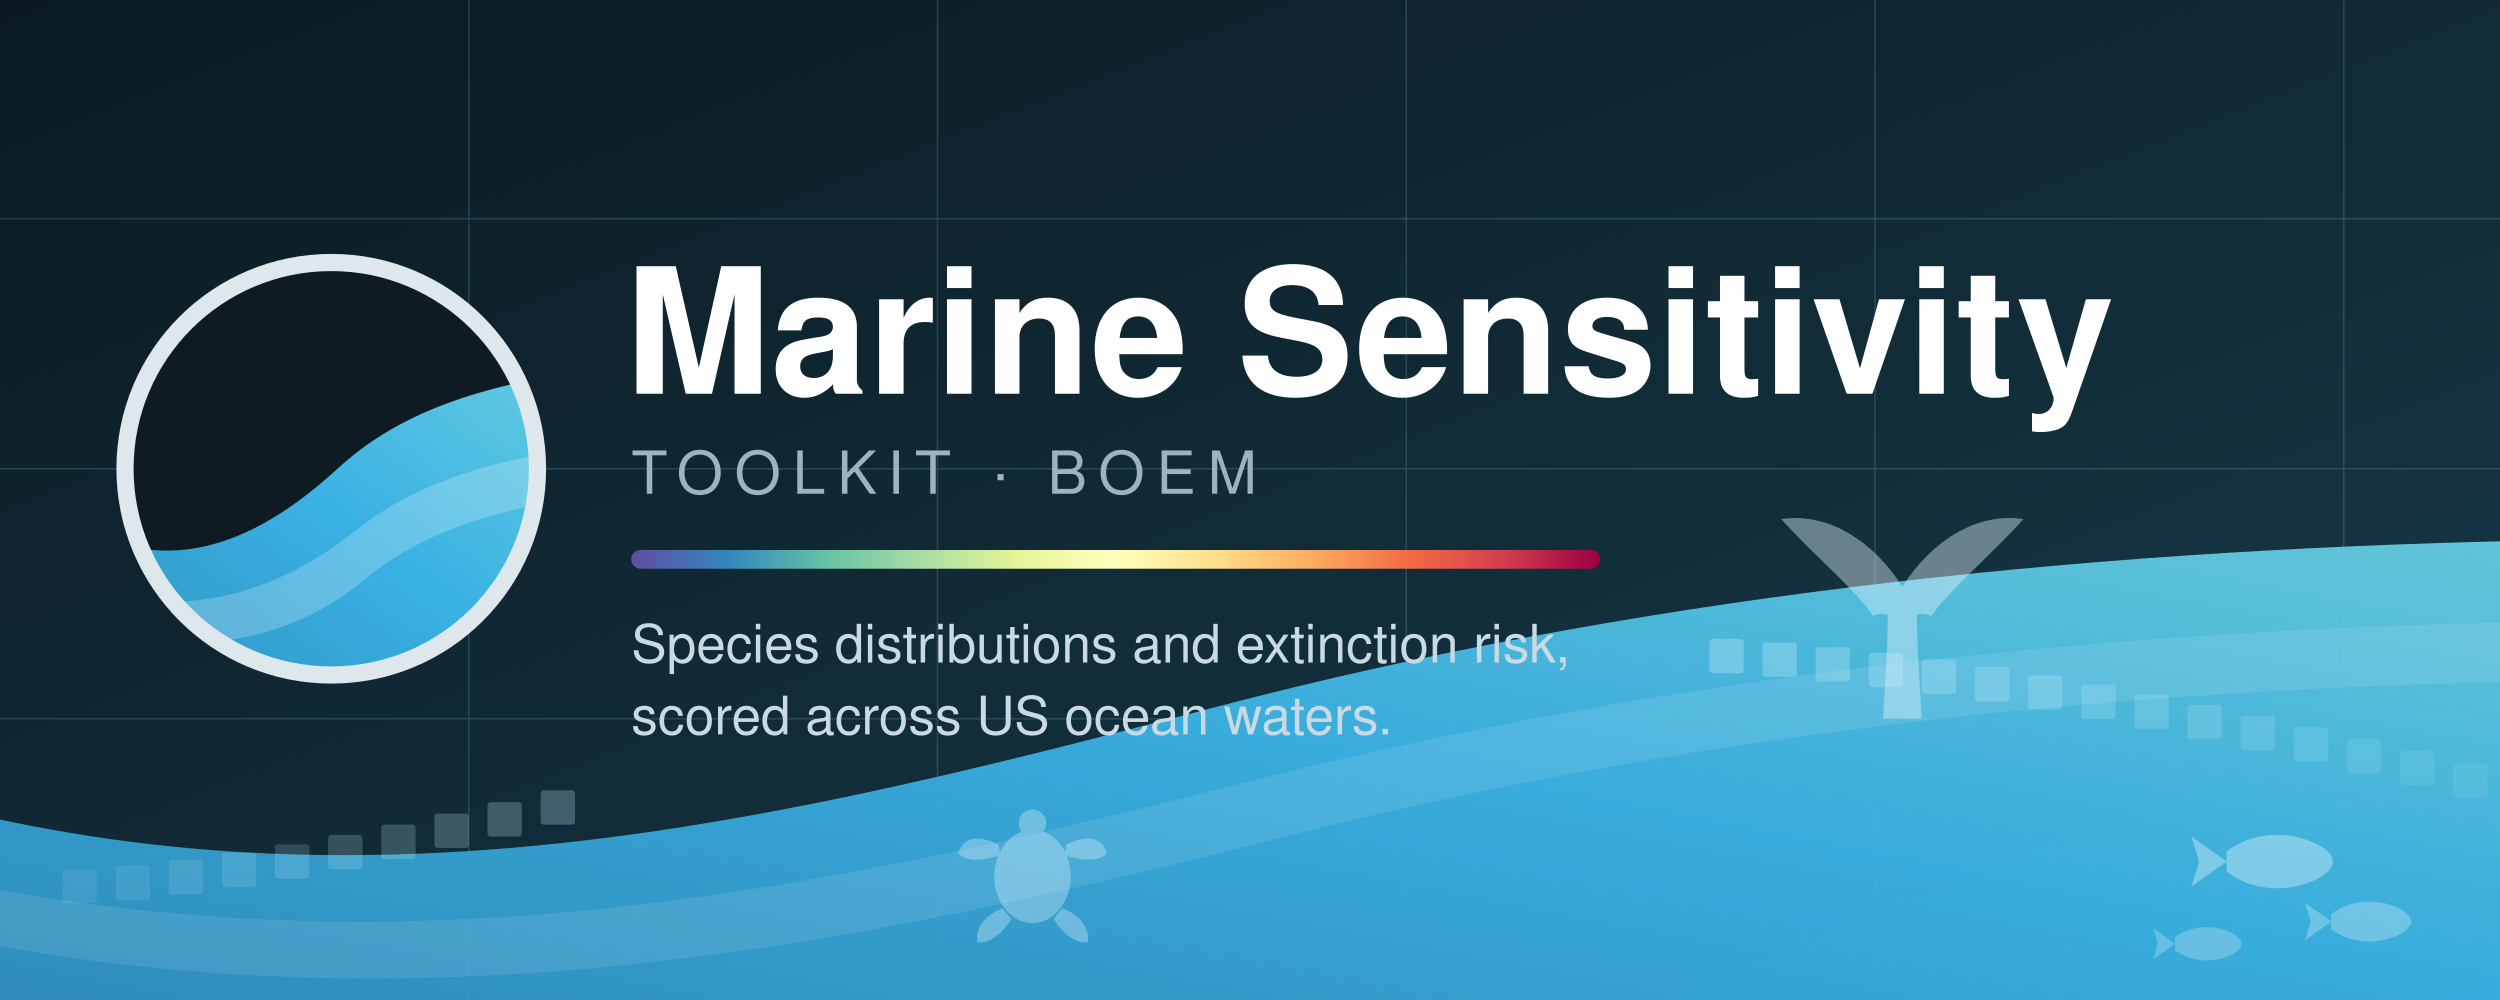
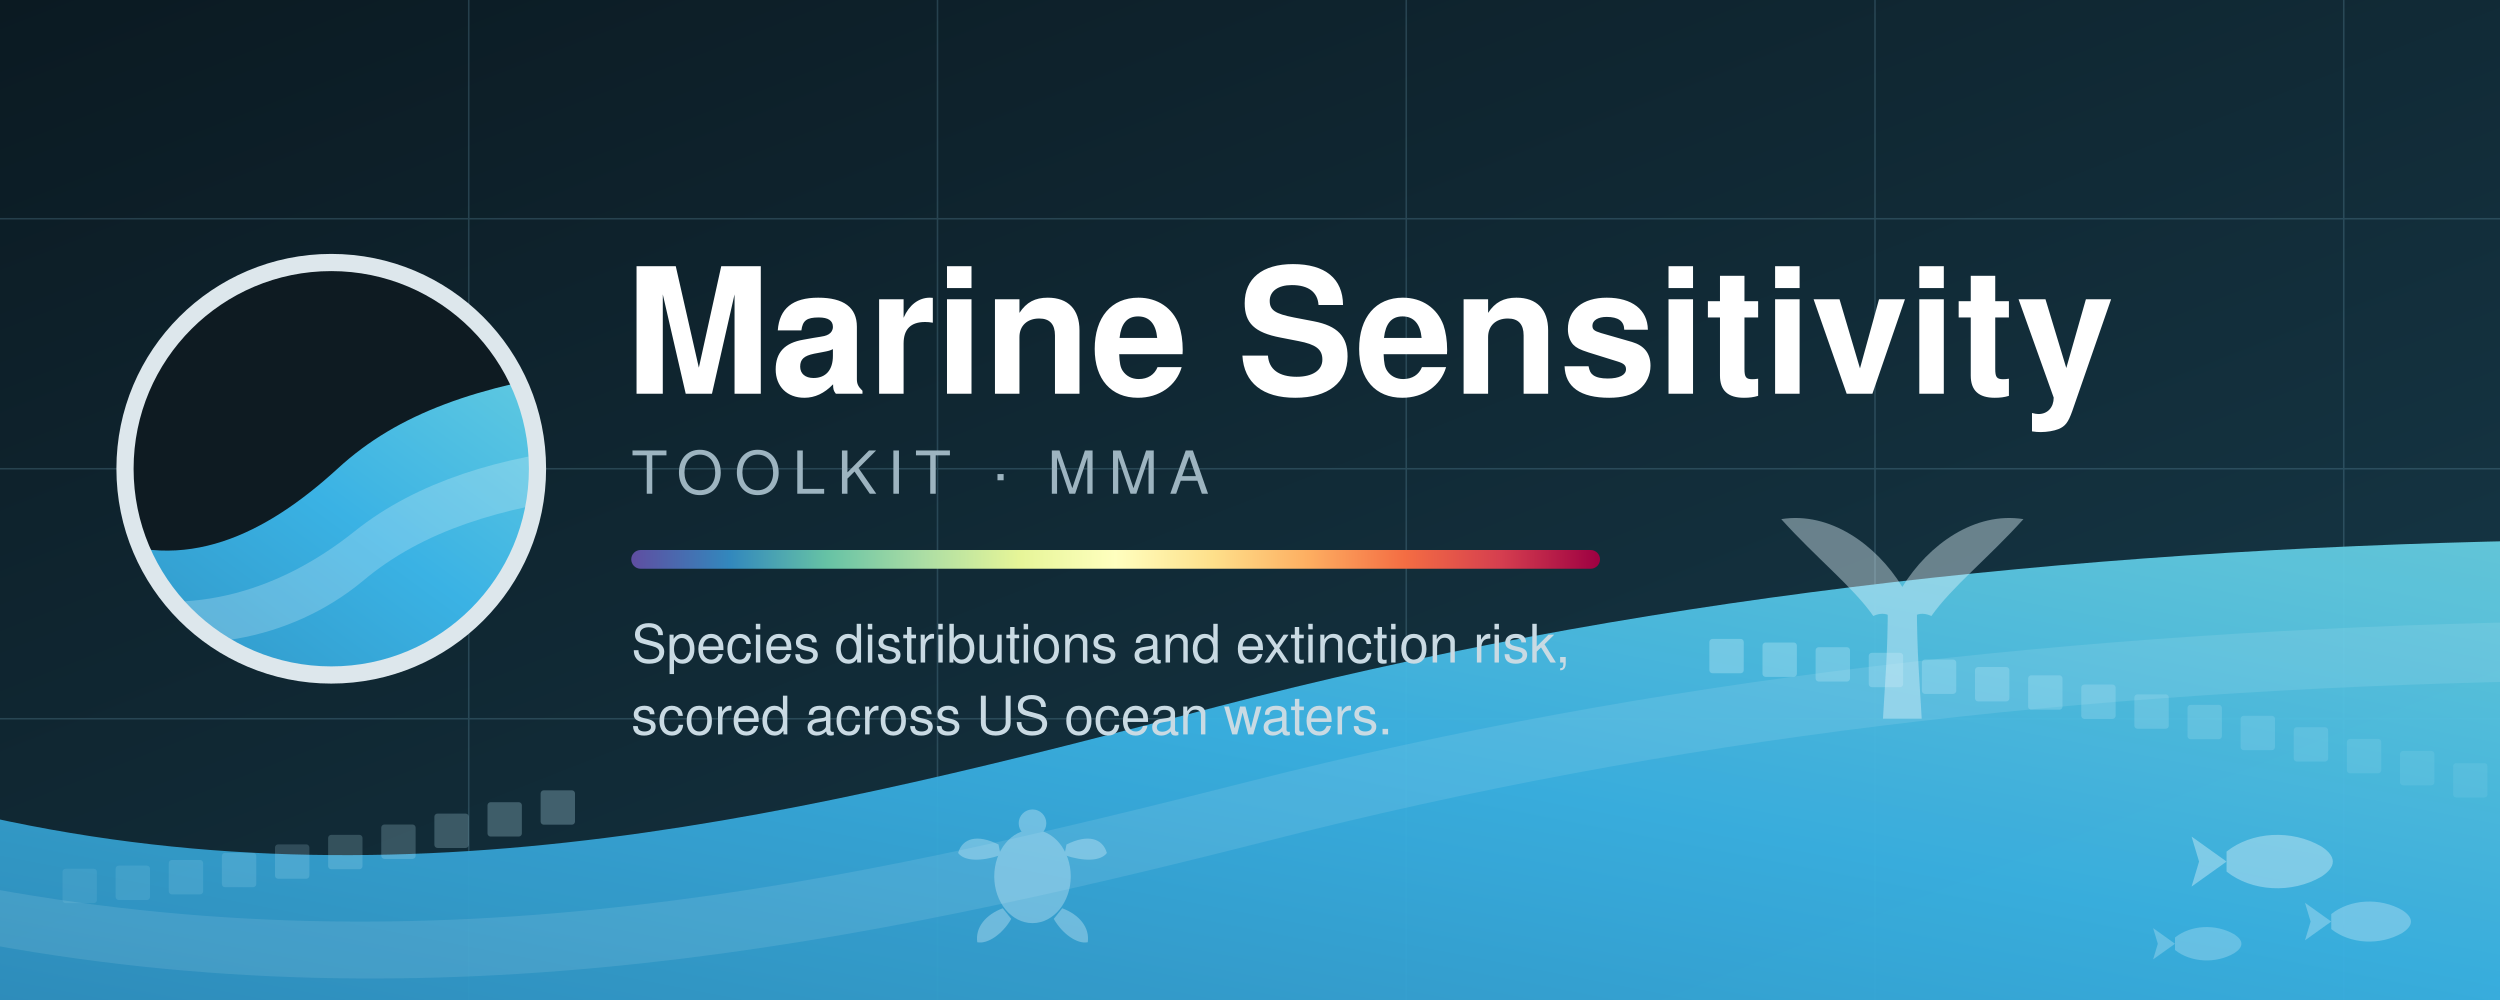
<svg xmlns="http://www.w3.org/2000/svg" viewBox="0 0 1600 640" width="1600" height="640" role="img" aria-label="Marine Sensitivity Toolkit">
  <defs>
    <linearGradient id="deep" x1="0" y1="0" x2="1" y2="1">
      <stop offset="0" stop-color="#0B1A22" />
      <stop offset="1" stop-color="#173B4B" />
    </linearGradient>
    <linearGradient id="sea" x1="0" y1="1" x2="1" y2="0">
      <stop offset="0" stop-color="#2E8FBE" />
      <stop offset="0.55" stop-color="#3AB2E4" />
      <stop offset="1" stop-color="#66CDE0" />
    </linearGradient>
    <linearGradient id="spectral" x1="0" y1="0" x2="1" y2="0">
      <stop offset="0.000" stop-color="#5E4FA2" />
      <stop offset="0.100" stop-color="#3288BD" />
      <stop offset="0.200" stop-color="#66C2A5" />
      <stop offset="0.300" stop-color="#ABDDA4" />
      <stop offset="0.400" stop-color="#E6F598" />
      <stop offset="0.500" stop-color="#FFFFBF" />
      <stop offset="0.600" stop-color="#FEE08B" />
      <stop offset="0.700" stop-color="#FDAE61" />
      <stop offset="0.800" stop-color="#F46D43" />
      <stop offset="0.900" stop-color="#D53E4F" />
      <stop offset="1.000" stop-color="#9E0142" />
    </linearGradient>
    <clipPath id="disc">
      <circle cx="212" cy="300" r="132" />
    </clipPath>
    <clipPath id="frame">
      <rect x="0" y="0" width="1600" height="640" />
    </clipPath>
  </defs>
  <rect width="1600" height="640" fill="url(#deep)" />
  <g clip-path="url(#frame)" stroke="#7FB6CC" stroke-width="1" opacity="0.22">
    <path d="M0,140 H1600 M0,300 H1600 M0,460 H1600" />
    <path d="M300,0 V640 M600,0 V640 M900,0 V640 M1200,0 V640 M1500,0 V640" />
  </g>
  <g clip-path="url(#frame)">
    <path fill="url(#sea)" opacity="0.95" d="M-20,520 C 260,586 520,520 780,452 C 1040,384 1320,352 1620,346 L1620,660 L-20,660 Z" />
    <path fill="#FFFFFF" opacity="0.10" d="M-20,566 C 280,624 540,566 800,500 C 1060,434 1330,404 1620,398 L1620,436              C 1330,442 1070,472 812,538 C 552,604 280,660 -20,602 Z" />
    <rect x="40.0" y="556.0" width="22" height="22" rx="2" fill="#BFEAF7" opacity="0.10" />
    <rect x="74.0" y="554.0" width="22" height="22" rx="2" fill="#BFEAF7" opacity="0.12" />
    <rect x="108.0" y="550.4" width="22" height="22" rx="2" fill="#BFEAF7" opacity="0.14" />
    <rect x="142.0" y="545.8" width="22" height="22" rx="2" fill="#BFEAF7" opacity="0.16" />
    <rect x="176.0" y="540.4" width="22" height="22" rx="2" fill="#BFEAF7" opacity="0.18" />
    <rect x="210.0" y="534.3" width="22" height="22" rx="2" fill="#BFEAF7" opacity="0.20" />
    <rect x="244.0" y="527.7" width="22" height="22" rx="2" fill="#BFEAF7" opacity="0.22" />
    <rect x="278.0" y="520.7" width="22" height="22" rx="2" fill="#BFEAF7" opacity="0.24" />
    <rect x="312.0" y="513.4" width="22" height="22" rx="2" fill="#BFEAF7" opacity="0.26" />
    <rect x="346.0" y="505.8" width="22" height="22" rx="2" fill="#BFEAF7" opacity="0.28" />
    <rect x="1094.0" y="408.9" width="22" height="22" rx="2" fill="#BFEAF7" opacity="0.35" />
    <rect x="1128.0" y="411.2" width="22" height="22" rx="2" fill="#BFEAF7" opacity="0.34" />
    <rect x="1162.0" y="414.2" width="22" height="22" rx="2" fill="#BFEAF7" opacity="0.32" />
    <rect x="1196.0" y="417.8" width="22" height="22" rx="2" fill="#BFEAF7" opacity="0.31" />
    <rect x="1230.0" y="422.1" width="22" height="22" rx="2" fill="#BFEAF7" opacity="0.29" />
    <rect x="1264.0" y="426.9" width="22" height="22" rx="2" fill="#BFEAF7" opacity="0.28" />
    <rect x="1298.0" y="432.2" width="22" height="22" rx="2" fill="#BFEAF7" opacity="0.26" />
    <rect x="1332.0" y="438.1" width="22" height="22" rx="2" fill="#BFEAF7" opacity="0.24" />
    <rect x="1366.0" y="444.4" width="22" height="22" rx="2" fill="#BFEAF7" opacity="0.22" />
    <rect x="1400.0" y="451.1" width="22" height="22" rx="2" fill="#BFEAF7" opacity="0.20" />
    <rect x="1434.0" y="458.1" width="22" height="22" rx="2" fill="#BFEAF7" opacity="0.18" />
    <rect x="1468.0" y="465.4" width="22" height="22" rx="2" fill="#BFEAF7" opacity="0.16" />
    <rect x="1502.0" y="472.9" width="22" height="22" rx="2" fill="#BFEAF7" opacity="0.14" />
    <rect x="1536.0" y="480.6" width="22" height="22" rx="2" fill="#BFEAF7" opacity="0.12" />
    <rect x="1570.0" y="488.4" width="22" height="22" rx="2" fill="#BFEAF7" opacity="0.10" />
    <g transform="translate(1140,300) scale(0.62)" fill="#DFF3FB" opacity="0.42">
      <path d="M110,140 C110,190 107,222 105,258 L145,258 C143,222 140,190 140,140 Z" />
      <path d="M0,52 C50,44 98,78 125,122 C152,78 200,44 250,52 C214,92 176,122 155,152 C142,146 132,152 125,168 C118,152 108,146 95,152 C74,122 36,92 0,52 Z" />
    </g>
    <g transform="translate(620,516) scale(0.68)" fill="#DFF3FB" opacity="0.34">
      <ellipse cx="60" cy="66" rx="36" ry="44" />
      <circle cx="60" cy="16" r="13" />
      <path d="M28,36 C8,26 -6,30 -10,44 C-4,52 12,52 30,46 Z" />
      <path d="M92,36 C112,26 126,30 130,44 C124,52 108,52 90,46 Z" />
      <path d="M32,96 C16,102 6,114 8,128 C18,130 32,120 40,106 Z" />
      <path d="M88,96 C104,102 114,114 112,128 C102,130 88,120 80,106 Z" />
    </g>
    <g transform="translate(1425,545) scale(1.6,1.6)" fill="#DFF3FB" opacity="0.4">
      <path d="M0,0 C10,-8 26,-9 38,-2 C44,2 44,6 38,10 C26,17 10,16 0,8 Z" />
      <path d="M0,4 L-14,-6 L-11,4 L-14,14 Z" />
    </g>
    <g transform="translate(1492,585) scale(1.2,1.2)" fill="#DFF3FB" opacity="0.32">
      <path d="M0,0 C10,-8 26,-9 38,-2 C44,2 44,6 38,10 C26,17 10,16 0,8 Z" />
      <path d="M0,4 L-14,-6 L-11,4 L-14,14 Z" />
    </g>
    <g transform="translate(1392,600) scale(1.0,1.0)" fill="#DFF3FB" opacity="0.28">
      <path d="M0,0 C10,-8 26,-9 38,-2 C44,2 44,6 38,10 C26,17 10,16 0,8 Z" />
      <path d="M0,4 L-14,-6 L-11,4 L-14,14 Z" />
    </g>
  </g>
  <circle cx="212" cy="300" r="132" fill="#0E1B22" />
  <path clip-path="url(#disc)" fill="url(#sea)" d="M60,342 C118,368 170,342 216,300 C255,264 306,247 380,236 L380,470 L60,470 Z" />
  <path clip-path="url(#disc)" fill="#FFFFFF" opacity="0.22" d="M60,378 C124,397 182,376 227,340 C267,308 321,292 380,286 L380,317            C321,325 271,339 232,372 C186,410 121,422 60,402 Z" />
  <circle cx="212" cy="300" r="132" fill="none" stroke="#DDE7EC" stroke-width="11" />
  <g font-family="Avenir Next, -apple-system, Segoe UI, Helvetica, Arial, sans-serif">
    <text x="400" y="252" font-size="112" font-weight="600" fill="#FFFFFF">Marine Sensitivity</text>
-     <text x="404" y="316" font-size="38" font-weight="500" letter-spacing="7.5" fill="#9DB4C0">TOOLKIT · BOEM</text>
+     <text x="404" y="316" font-size="38" font-weight="500" letter-spacing="7.5" fill="#9DB4C0">TOOLKIT · MMA</text>
    <rect x="404" y="352" width="620" height="12" rx="6" fill="url(#spectral)" />
    <text x="404" y="424" font-size="34" fill="#C9DAE3">Species distributions and extinction risk,</text>
    <text x="404" y="470" font-size="34" fill="#C9DAE3">scored across US ocean waters.</text>
  </g>
</svg>
